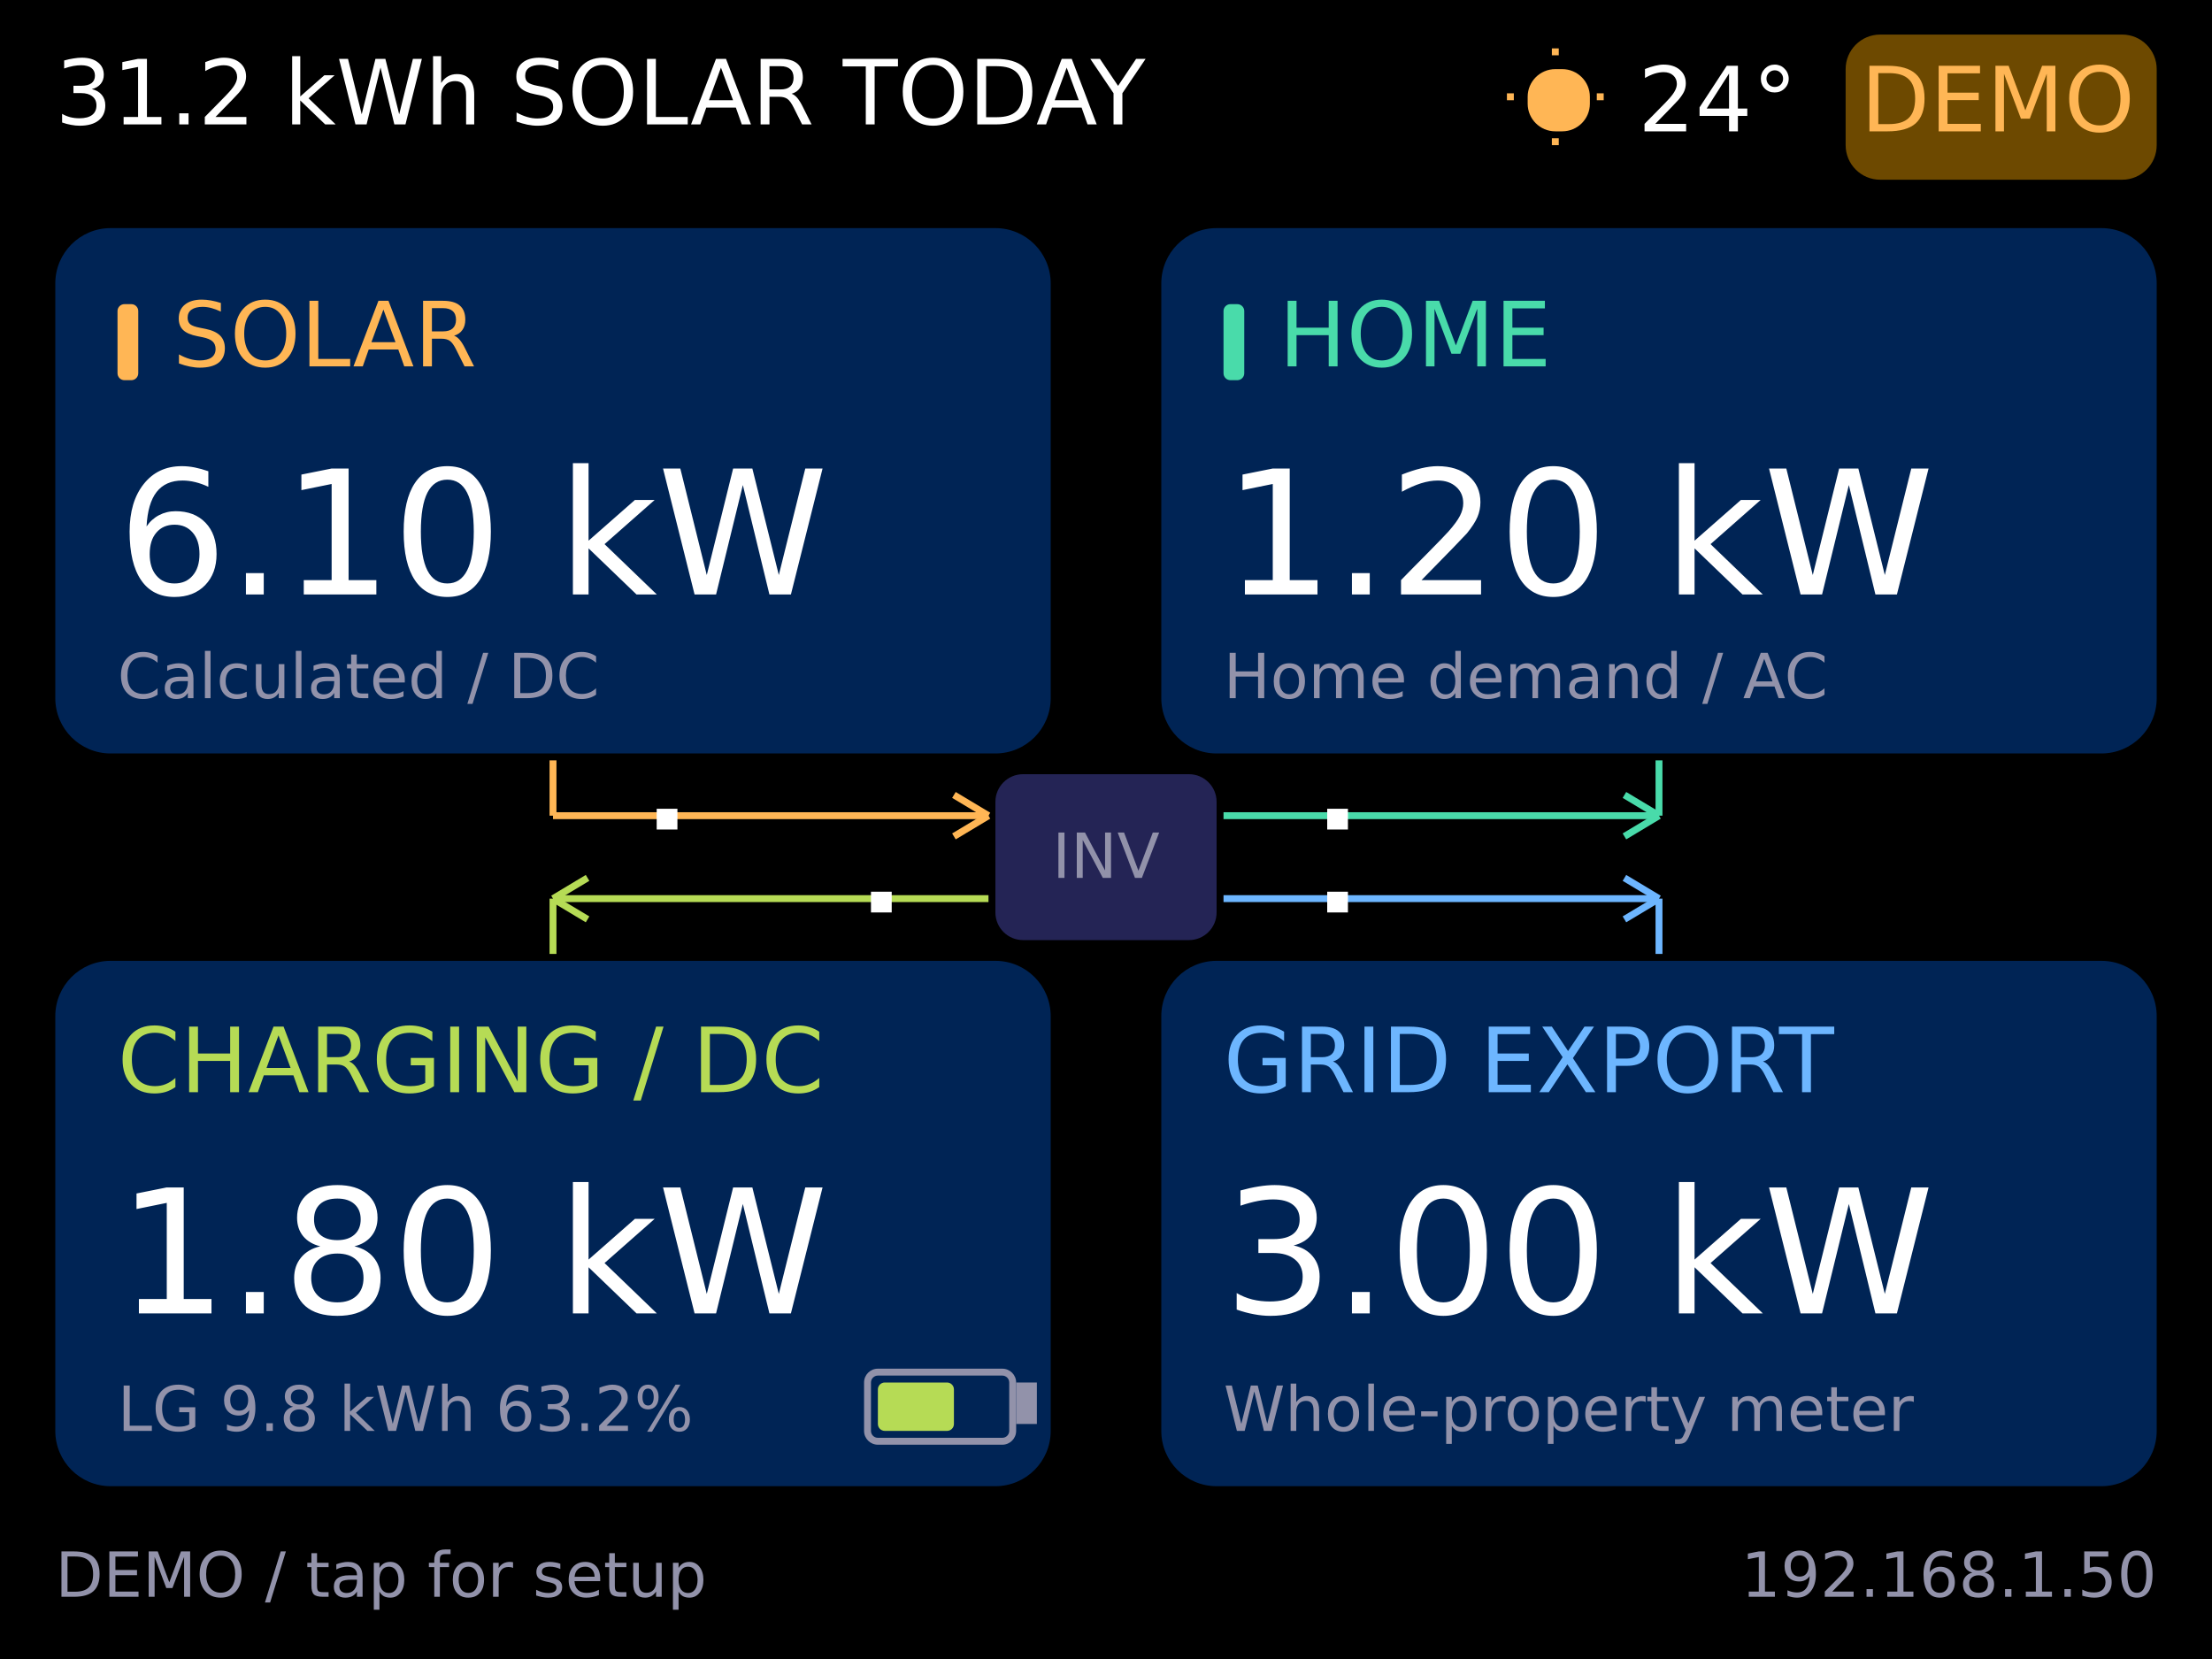
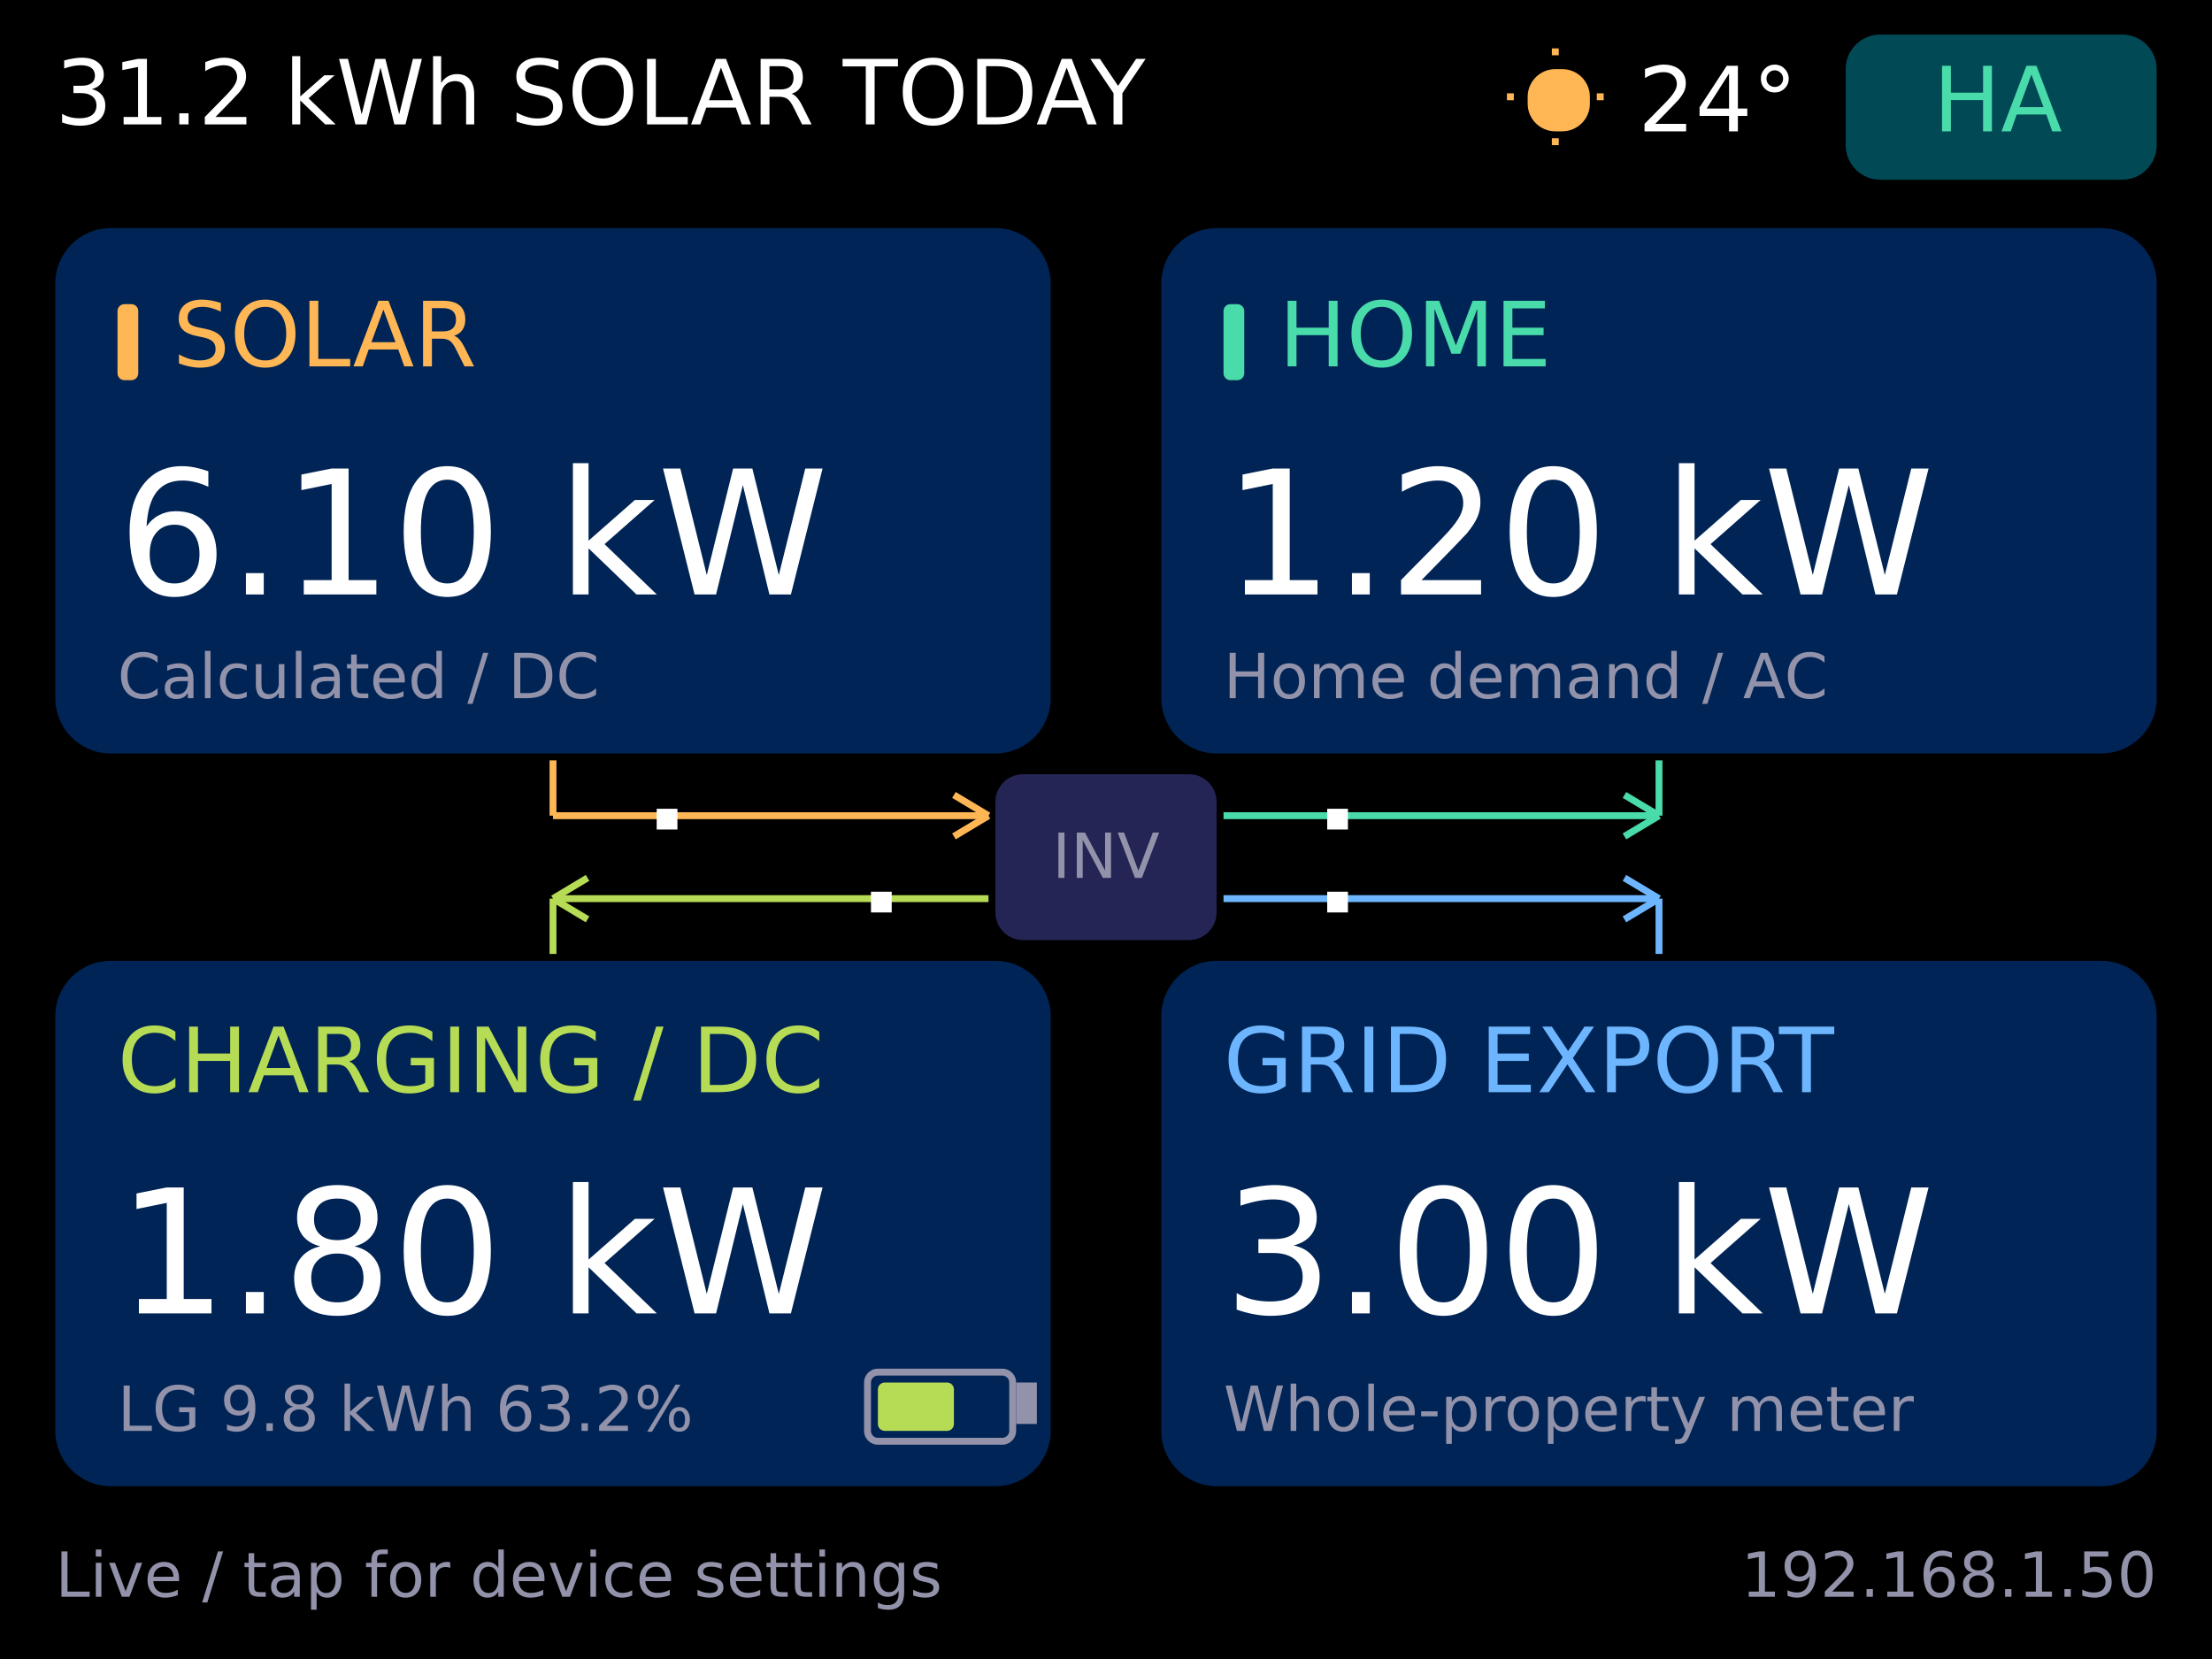
<svg xmlns="http://www.w3.org/2000/svg" width="960" height="720" viewBox="0 0 320 240">
  <style>text{font-family:DejaVu Sans,sans-serif}</style>
  <rect x="0" y="0" width="320" height="240" rx="0" fill="#000000" />
  <text x="8" y="18" font-size="13" text-anchor="start" fill="#ffffff">31.2 kWh SOLAR TODAY</text>
  <text x="260" y="19" font-size="13" text-anchor="end" fill="#ffffff">24°</text>
  <rect x="221" y="10" width="9" height="9" rx="4" fill="#ffb655" />
  <path d="M225 8 L225 7" fill="none" stroke="#ffb655" />
  <path d="M225 20 L225 21" fill="none" stroke="#ffb655" />
  <path d="M219 14 L218 14" fill="none" stroke="#ffb655" />
  <path d="M231 14 L232 14" fill="none" stroke="#ffb655" />
  <path d="M221 10 L221 10" fill="none" stroke="#ffb655" />
  <path d="M229 10 L229 10" fill="none" stroke="#ffb655" />
  <path d="M221 18 L221 18" fill="none" stroke="#ffb655" />
  <path d="M229 18 L229 18" fill="none" stroke="#ffb655" />
-   <rect x="267" y="5" width="45" height="21" rx="5" fill="#6d4900" />
-   <text x="289" y="19" font-size="13" text-anchor="middle" fill="#ffb655">DEMO</text>
+   <rect x="267" y="5" width="45" height="21" rx="5" fill="#004955" />
+   <text x="289" y="19" font-size="13" text-anchor="middle" fill="#49dbaa">HA</text>
  <rect x="8" y="33" width="144" height="76" rx="8" fill="#002455" />
  <rect x="168" y="33" width="144" height="76" rx="8" fill="#002455" />
  <rect x="8" y="139" width="144" height="76" rx="8" fill="#002455" />
  <rect x="168" y="139" width="144" height="76" rx="8" fill="#002455" />
  <rect x="17" y="44" width="3" height="11" rx="1" fill="#ffb655" />
  <text x="25" y="53" font-size="13" text-anchor="start" fill="#ffb655">SOLAR</text>
  <text x="17" y="86" font-size="25" text-anchor="start" fill="#ffffff">6.10 kW</text>
  <text x="17" y="101" font-size="9" text-anchor="start" fill="#9292aa">Calculated / DC</text>
  <rect x="177" y="44" width="3" height="11" rx="1" fill="#49dbaa" />
  <text x="185" y="53" font-size="13" text-anchor="start" fill="#49dbaa">HOME</text>
  <text x="177" y="86" font-size="25" text-anchor="start" fill="#ffffff">1.20 kW</text>
  <text x="177" y="101" font-size="9" text-anchor="start" fill="#9292aa">Home demand / AC</text>
  <text x="17" y="158" font-size="13" text-anchor="start" fill="#b6db55">CHARGING / DC</text>
  <text x="17" y="190" font-size="25" text-anchor="start" fill="#ffffff">1.80 kW</text>
  <text x="17" y="207" font-size="9" text-anchor="start" fill="#9292aa">LG 9.8 kWh  63.2%</text>
  <rect x="125" y="198" width="22" height="11" rx="2" fill="#9292aa" />
  <rect x="147" y="200" width="3" height="6" rx="0" fill="#9292aa" />
  <rect x="126" y="199" width="20" height="9" rx="1" fill="#002455" />
  <rect x="127" y="200" width="11" height="7" rx="1" fill="#b6db55" />
  <text x="177" y="158" font-size="13" text-anchor="start" fill="#6db6ff">GRID EXPORT</text>
  <text x="177" y="190" font-size="25" text-anchor="start" fill="#ffffff">3.00 kW</text>
  <text x="177" y="207" font-size="9" text-anchor="start" fill="#9292aa">Whole-property meter</text>
  <path d="M80 110 L80 118" fill="none" stroke="#ffb655" />
  <path d="M80 118 L143 118" fill="none" stroke="#ffb655" />
  <path d="M143 118 L138 121" fill="none" stroke="#ffb655" />
  <path d="M143 118 L138 115" fill="none" stroke="#ffb655" />
  <rect x="95" y="117" width="3" height="3" rx="0" fill="#ffffff" />
  <path d="M177 118 L240 118" fill="none" stroke="#49dbaa" />
  <path d="M240 118 L235 121" fill="none" stroke="#49dbaa" />
  <path d="M240 118 L235 115" fill="none" stroke="#49dbaa" />
  <rect x="192" y="117" width="3" height="3" rx="0" fill="#ffffff" />
  <path d="M240 118 L240 110" fill="none" stroke="#49dbaa" />
  <path d="M80 130 L80 138" fill="none" stroke="#b6db55" />
  <path d="M143 130 L80 130" fill="none" stroke="#b6db55" />
  <path d="M80 130 L85 127" fill="none" stroke="#b6db55" />
  <path d="M80 130 L85 133" fill="none" stroke="#b6db55" />
  <rect x="126" y="129" width="3" height="3" rx="0" fill="#ffffff" />
  <path d="M240 130 L240 138" fill="none" stroke="#6db6ff" />
  <path d="M177 130 L240 130" fill="none" stroke="#6db6ff" />
  <path d="M240 130 L235 133" fill="none" stroke="#6db6ff" />
  <path d="M240 130 L235 127" fill="none" stroke="#6db6ff" />
  <rect x="192" y="129" width="3" height="3" rx="0" fill="#ffffff" />
  <rect x="144" y="112" width="32" height="24" rx="4" fill="#242455" />
  <text x="160" y="127" font-size="9" text-anchor="middle" fill="#9292aa">INV</text>
-   <text x="8" y="231" font-size="9" text-anchor="start" fill="#9292aa">DEMO / tap for setup</text>
+   <text x="8" y="231" font-size="9" text-anchor="start" fill="#9292aa">Live / tap for device settings</text>
  <text x="312" y="231" font-size="9" text-anchor="end" fill="#9292aa">192.168.1.50</text>
</svg>
